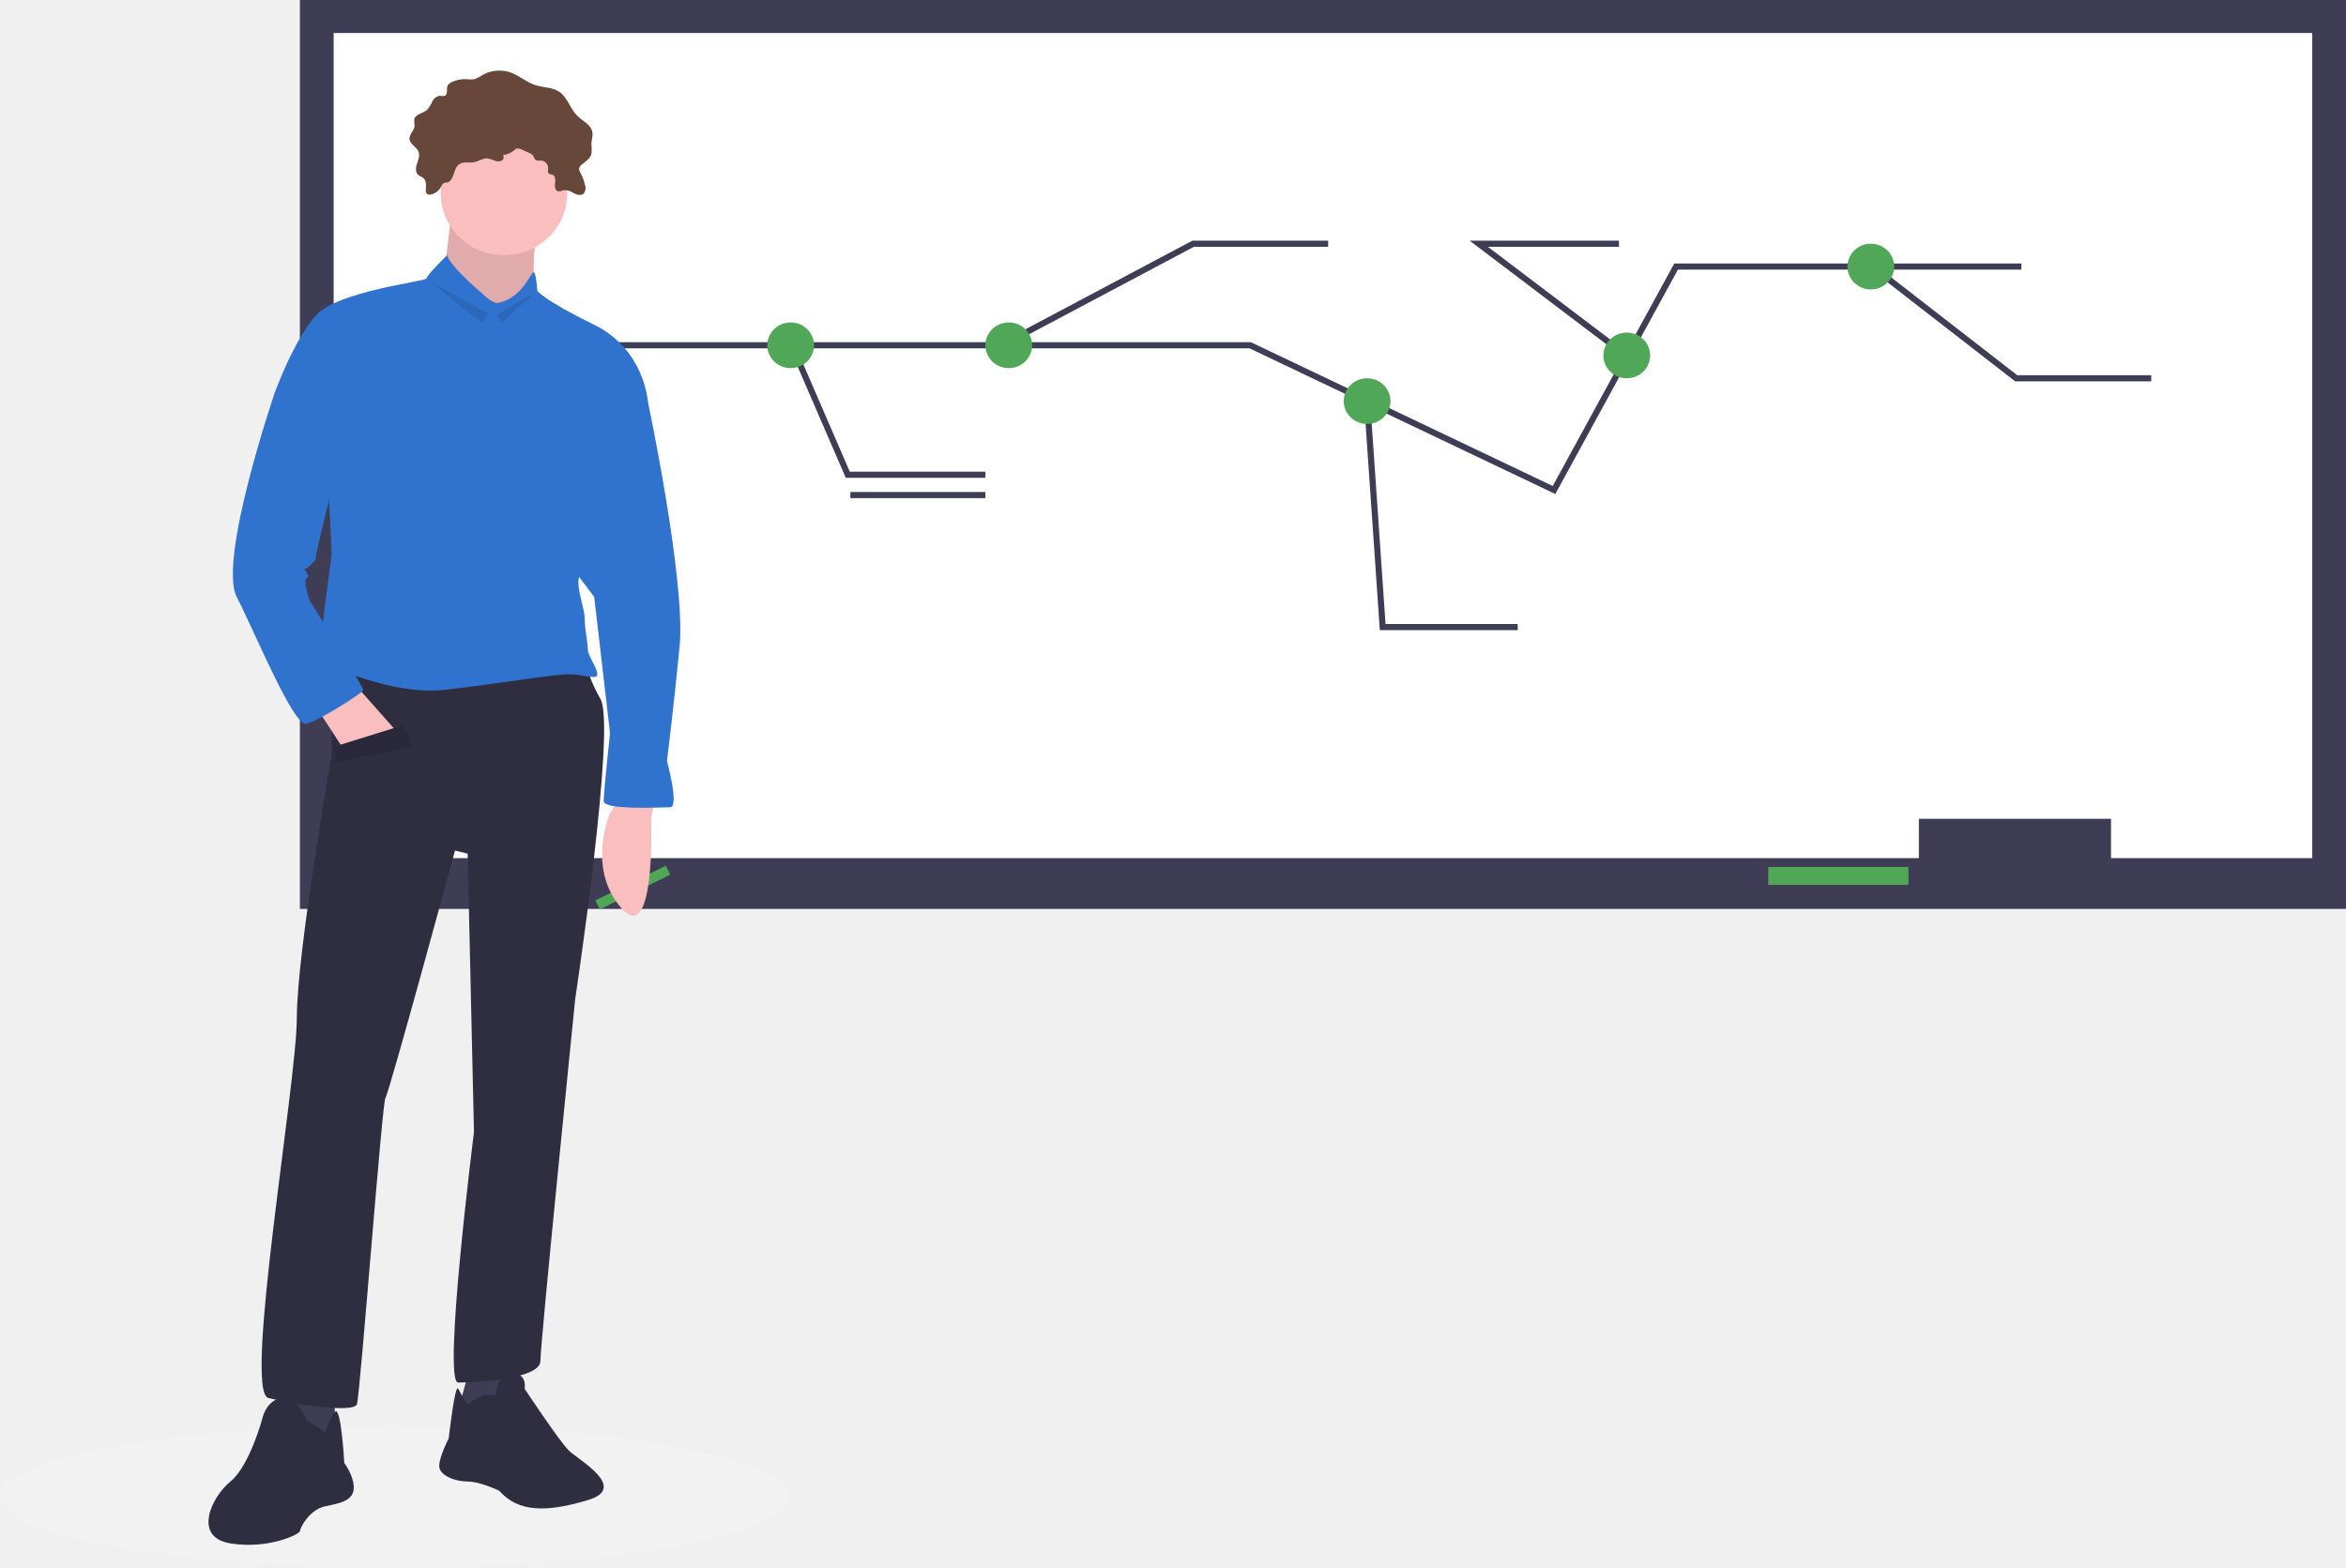
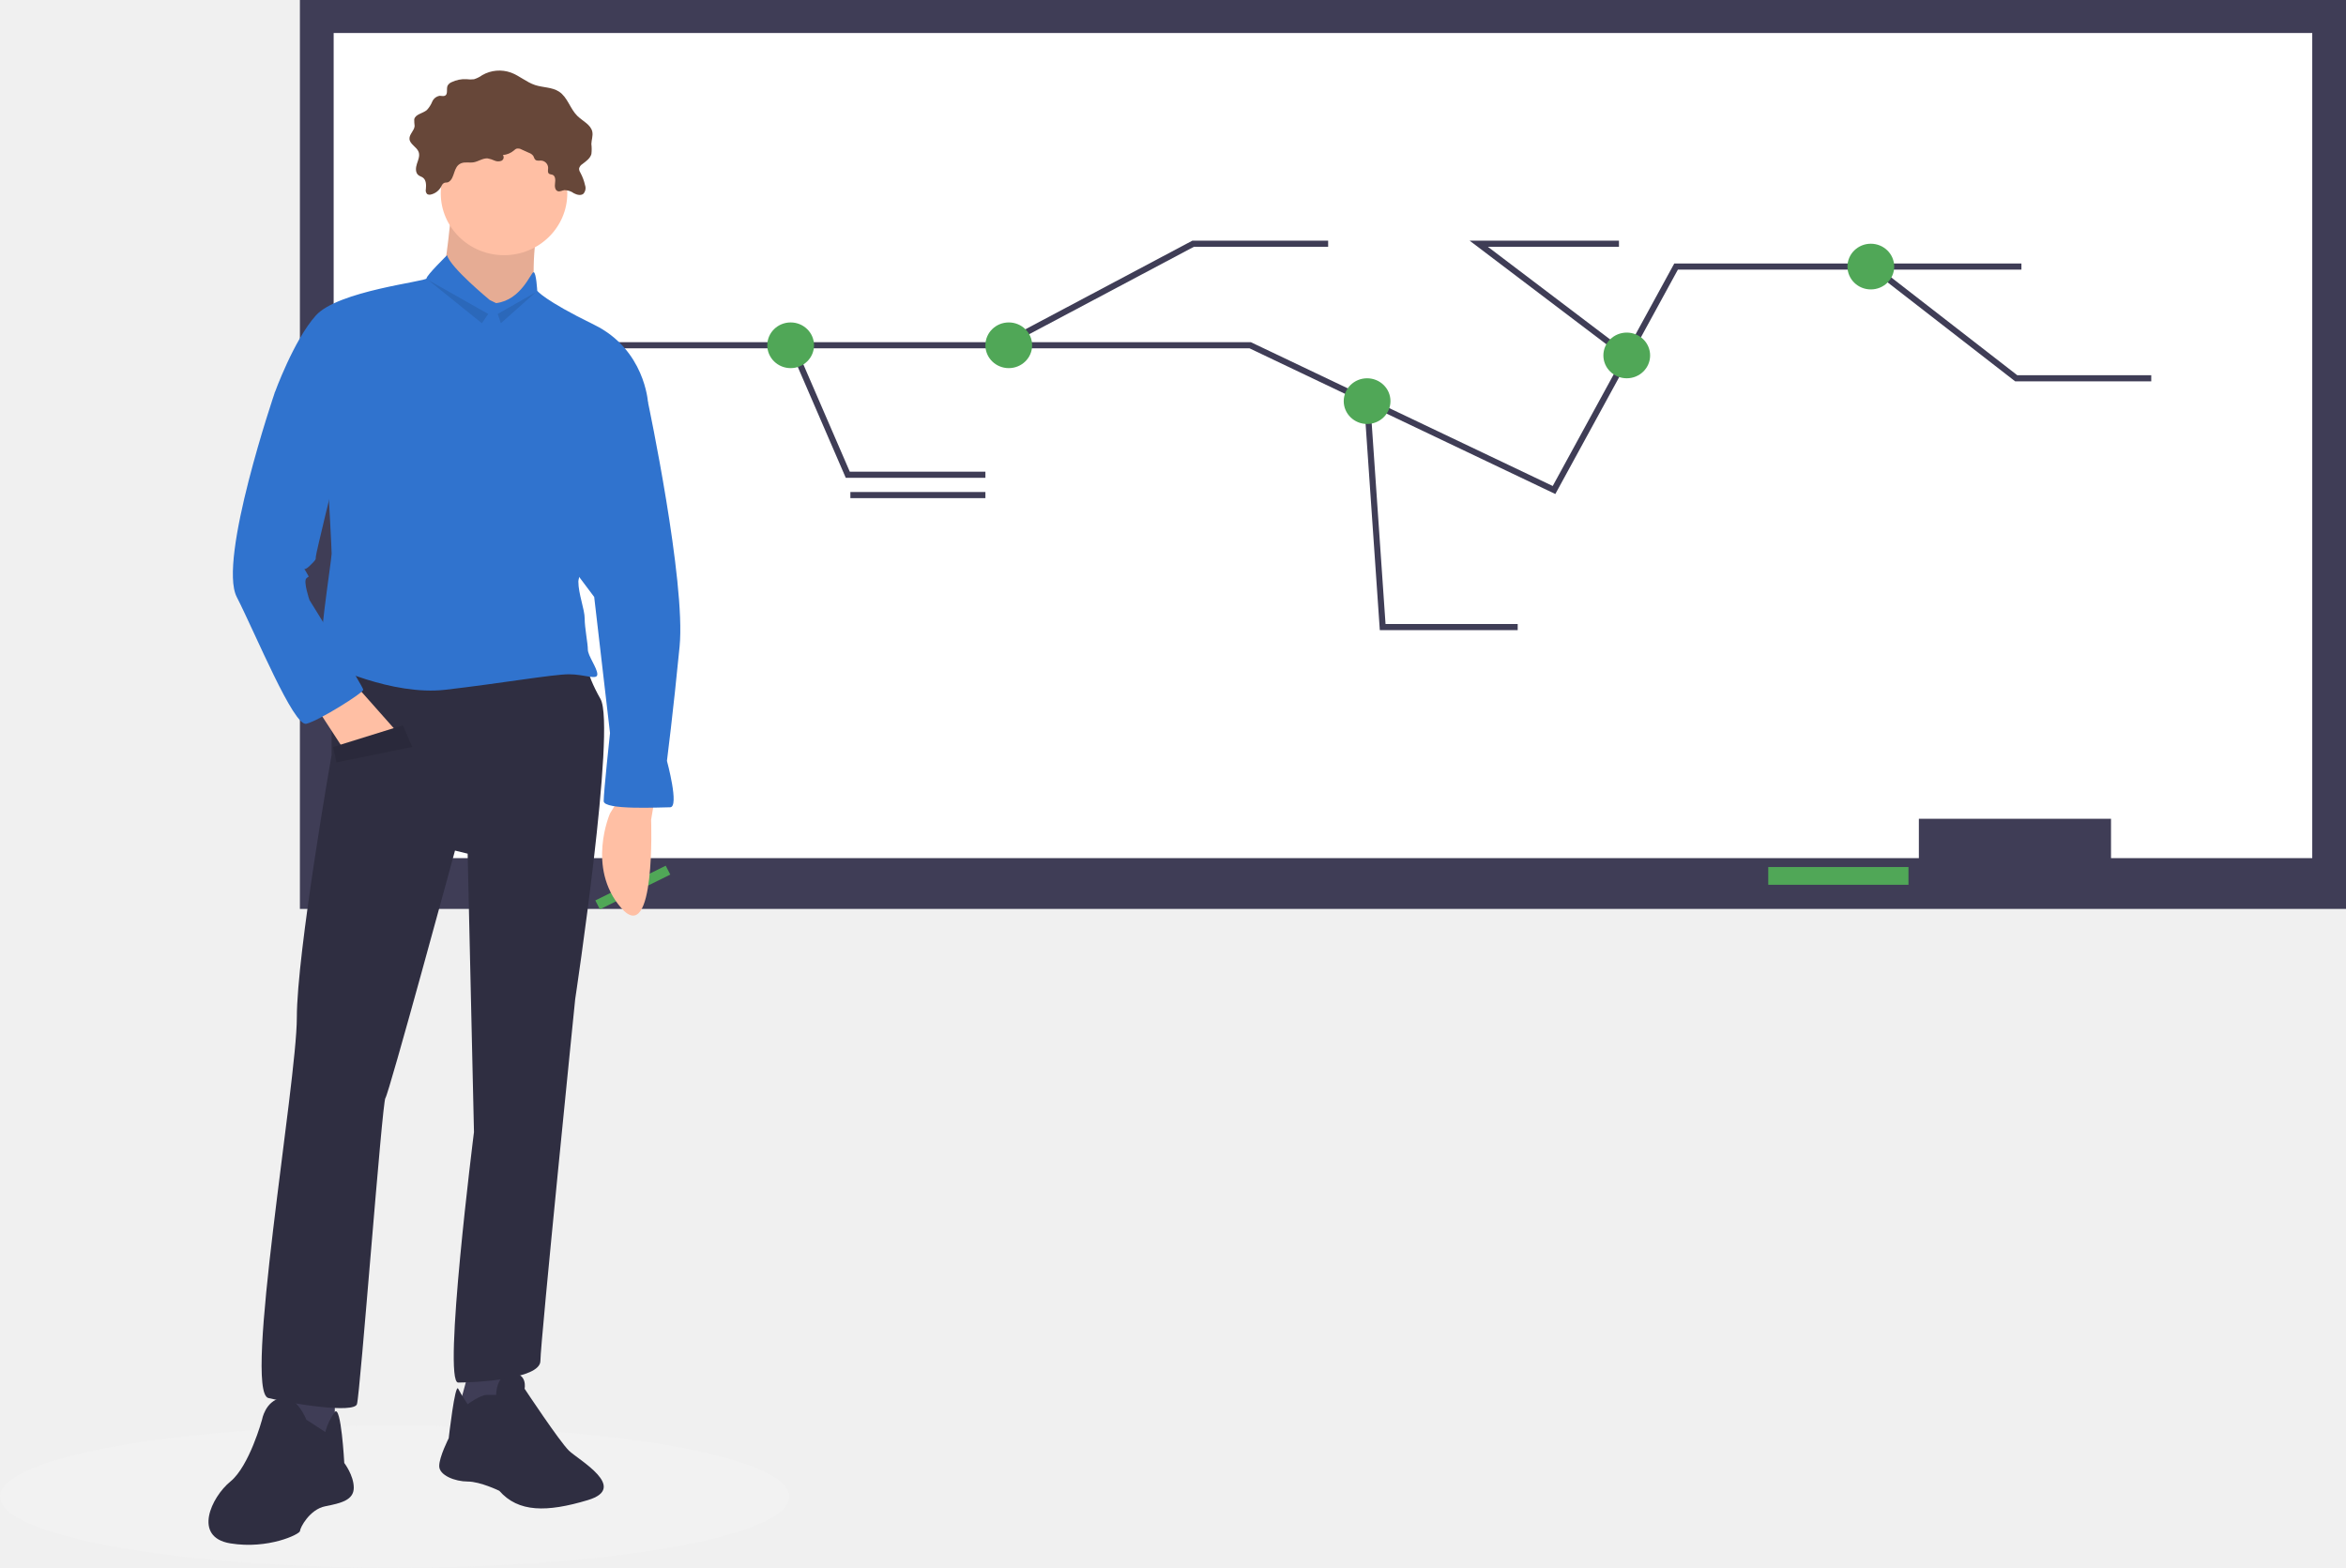
<svg xmlns="http://www.w3.org/2000/svg" width="765.841" height="511.802" viewBox="0 0 765.841 511.802">
  <g id="undraw_professor_8lrt" transform="translate(0 -136.947)">
    <rect id="Rectangle_354" data-name="Rectangle 354" width="667.939" height="296.721" transform="translate(97.902 136.947)" fill="#3f3d56" />
    <rect id="Rectangle_355" data-name="Rectangle 355" width="645.9" height="269.37" transform="translate(108.922 147.721)" fill="#fff" />
+     <path id="Path_511" data-name="Path 511" d="M277.878,299.221s-2.065,21.2-3.1,22.214,15.489,20.194,15.489,20.194L304.726,328.5s-1.033-19.184,2.065-23.223S277.878,299.221,277.878,299.221Z" transform="translate(-130.378 -94.615)" fill="#ffbfa4" />
+     <path id="Path_512" data-name="Path 512" d="M277.878,299.221s-2.065,21.2-3.1,22.214,15.489,20.194,15.489,20.194L304.726,328.5s-1.033-19.184,2.065-23.223S277.878,299.221,277.878,299.221Z" transform="translate(-130.378 -94.615)" opacity="0.1" />
    <rect id="Rectangle_356" data-name="Rectangle 356" width="62.725" height="20.721" transform="translate(626.405 404.244)" fill="#3f3d56" />
    <rect id="Rectangle_357" data-name="Rectangle 357" width="45.772" height="5.802" transform="translate(577.242 419.992)" fill="#50a757" />
    <path id="Path_497" data-name="Path 497" d="M190.5,283.372H437.163L475.4,301.589l60.932,29.026,39.839-72.937H688.911" transform="translate(-29.025 -33.704)" fill="none" stroke="#3f3d56" stroke-miterlimit="10" stroke-width="2" />
    <path id="Path_498" data-name="Path 498" d="M304.925,288.678l18.288,42.27h44.925" transform="translate(-46.459 -39.01)" fill="none" stroke="#3f3d56" stroke-miterlimit="10" stroke-width="2" />
    <path id="Path_499" data-name="Path 499" d="M385.807,281.831l62.465-33.153h44.077" transform="translate(-58.782 -32.164)" fill="none" stroke="#3f3d56" stroke-miterlimit="10" stroke-width="2" />
    <ellipse id="Ellipse_151" data-name="Ellipse 151" cx="7.629" cy="7.459" rx="7.629" ry="7.459" transform="translate(250.477 242.208)" fill="#50a757" />
    <ellipse id="Ellipse_152" data-name="Ellipse 152" cx="7.629" cy="7.459" rx="7.629" ry="7.459" transform="translate(321.679 242.208)" fill="#50a757" />
    <path id="Path_500" data-name="Path 500" d="M526.5,310.678l5.086,73.766h44.077" transform="translate(-80.218 -42.776)" fill="none" stroke="#3f3d56" stroke-miterlimit="10" stroke-width="2" />
    <path id="Path_501" data-name="Path 501" d="M617.943,285.389,569.5,248.678h45.772" transform="translate(-86.77 -32.164)" fill="none" stroke="#3f3d56" stroke-miterlimit="10" stroke-width="2" />
    <path id="Path_502" data-name="Path 502" d="M721.051,257.678l47,36.469h44.077" transform="translate(-109.861 -33.704)" fill="none" stroke="#3f3d56" stroke-miterlimit="10" stroke-width="2" />
    <ellipse id="Ellipse_153" data-name="Ellipse 153" cx="7.629" cy="7.459" rx="7.629" ry="7.459" transform="translate(438.653 260.442)" fill="#50a757" />
    <ellipse id="Ellipse_154" data-name="Ellipse 154" cx="7.629" cy="7.459" rx="7.629" ry="7.459" transform="translate(603.095 216.514)" fill="#50a757" />
    <ellipse id="Ellipse_155" data-name="Ellipse 155" cx="7.629" cy="7.459" rx="7.629" ry="7.459" transform="translate(523.417 245.523)" fill="#50a757" />
    <line id="Line_7" data-name="Line 7" x2="44.077" transform="translate(277.602 298.568)" fill="none" stroke="#3f3d56" stroke-miterlimit="10" stroke-width="2" />
    <path id="Path_503" data-name="Path 503" d="M615.93,322.589Z" transform="translate(-182.363 -98.615)" fill="none" stroke="#3f3d56" stroke-miterlimit="10" stroke-width="2" />
    <path id="Path_504" data-name="Path 504" d="M727.93,321.589Z" transform="translate(-199.428 -98.444)" fill="none" stroke="#3f3d56" stroke-miterlimit="10" stroke-width="2" />
    <path id="Path_505" data-name="Path 505" d="M727.93,329.589Z" transform="translate(-199.428 -99.813)" fill="none" stroke="#3f3d56" stroke-miterlimit="10" stroke-width="2" />
    <path id="Path_506" data-name="Path 506" d="M932.93,374.589Z" transform="translate(-230.662 -107.516)" fill="none" stroke="#3f3d56" stroke-miterlimit="10" stroke-width="2" />
    <path id="Path_507" data-name="Path 507" d="M913.93,382.589Z" transform="translate(-227.767 -108.885)" fill="none" stroke="#3f3d56" stroke-miterlimit="10" stroke-width="2" />
    <path id="Path_508" data-name="Path 508" d="M688.93,472.589Z" transform="translate(-193.485 -124.291)" fill="none" stroke="#3f3d56" stroke-miterlimit="10" stroke-width="2" />
    <ellipse id="Ellipse_157" data-name="Ellipse 157" cx="128.841" cy="23.207" rx="128.841" ry="23.207" transform="translate(0 602.335)" fill="#f2f2f2" />
    <path id="Path_509" data-name="Path 509" d="M252.257,493.658,229.272,505l1.488,2.9,22.985-11.339Z" transform="translate(-34.932 -74.097)" fill="#50a757" />
-     <path id="Path_510" data-name="Path 510" d="M353.348,532.914l-1.033,6.058s1.549,41.9-9.81,28.777-3.614-30.8-3.614-30.8l3.1-5.049Z" transform="translate(-139.76 -134.444)" fill="#fbbebe" />
-     <path id="Path_511" data-name="Path 511" d="M277.878,299.221s-2.065,21.2-3.1,22.214,15.489,20.194,15.489,20.194L304.726,328.5s-1.033-19.184,2.065-23.223S277.878,299.221,277.878,299.221Z" transform="translate(-130.378 -94.615)" fill="#fbbebe" />
-     <path id="Path_512" data-name="Path 512" d="M277.878,299.221s-2.065,21.2-3.1,22.214,15.489,20.194,15.489,20.194L304.726,328.5s-1.033-19.184,2.065-23.223S277.878,299.221,277.878,299.221Z" transform="translate(-130.378 -94.615)" opacity="0.1" />
+     <path id="Path_510" data-name="Path 510" d="M353.348,532.914l-1.033,6.058s1.549,41.9-9.81,28.777-3.614-30.8-3.614-30.8l3.1-5.049Z" transform="translate(-139.76 -134.444)" fill="#ffbfa4" />
    <path id="Path_513" data-name="Path 513" d="M125.784,700.268v18.175l-7.229,1.01-10.326-3.029,3.1-19.185Z" transform="translate(-16.49 -108.944)" fill="#3f3d56" />
    <path id="Path_514" data-name="Path 514" d="M216.664,775.292s-3.1-8.078-8.261-7.068-6.2,7.068-6.2,7.068-4.13,15.146-10.326,20.194-12.391,18.175,0,20.194,22.718-3.029,22.718-4.039,3.1-7.068,8.261-8.078,9.294-2.019,9.294-6.058-3.1-8.078-3.1-8.078-1.033-19.153-3.1-16.644a19.884,19.884,0,0,0-3.1,6.547Z" transform="translate(-116.664 -174.88)" fill="#2f2e41" />
    <path id="Path_515" data-name="Path 515" d="M180.581,689.721l-4.131,15.145,10.326,2.02,5.163-5.048,1.032-13.126Z" transform="translate(-26.884 -107.484)" fill="#3f3d56" />
    <path id="Path_516" data-name="Path 516" d="M282.864,768.593s4.13-3.029,6.2-3.029h3.1s0-7.068,5.163-7.068,4.13,5.049,4.13,5.049,11.359,17.165,14.457,20.194,19.62,12.117,6.2,16.155-22.718,4.039-28.913-3.029c0,0-6.2-3.029-10.326-3.029s-9.294-2.019-9.294-5.049,3.1-9.087,3.1-9.087,2.065-18.175,3.1-16.155S282.864,768.593,282.864,768.593Z" transform="translate(-130.201 -173.229)" fill="#2f2e41" />
    <path id="Path_517" data-name="Path 517" d="M228.041,474.647v33.32s-11.359,64.621-11.359,85.825-17.555,122.175-9.294,124.194,27.881,5.049,28.913,2.019,8.261-98.951,9.294-99.961,22.718-80.777,22.718-80.777l4.13,1.01,2.065,90.874s-10.326,81.786-5.163,81.786,26.848-1.01,26.848-7.068,11.359-118.136,11.359-118.136,13.424-88.854,8.261-97.942-5.163-14.136-5.163-14.136Z" transform="translate(-119.78 -124.643)" fill="#2f2e41" />
-     <ellipse id="Ellipse_158" data-name="Ellipse 158" cx="20.652" cy="20.194" rx="20.652" ry="20.194" transform="translate(143.886 179.868)" fill="#fbbebe" />
+     <ellipse id="Ellipse_158" data-name="Ellipse 158" cx="20.652" cy="20.194" rx="20.652" ry="20.194" transform="translate(143.886 179.868)" fill="#ffbfa4" />
    <path id="Path_518" data-name="Path 518" d="M280.44,332.745s-12.908-10.6-13.94-14.641c0,0-6.712,6.563-6.712,7.573s-28.913,4.039-36.142,12.117-13.424,25.243-13.424,25.243l17.555,32.311s1.033,18.175,1.033,20.194-5.163,34.33-3.1,35.34,22.718,11.107,40.272,9.087,35.109-5.049,40.272-5.049,9.294,2.019,9.294,0-3.1-6.058-3.1-8.078-1.033-7.068-1.033-10.1-2.065-8.078-2.065-12.117,22.718-58.563,22.718-58.563-1.033-17.165-17.555-25.243-18.587-11.107-18.587-11.107-.322-6.058-1.194-6.058-3.97,9.087-12.23,10.1Z" transform="translate(-120.549 -97.847)" fill="#3073ce" />
-     <path id="Path_519" data-name="Path 519" d="M122.847,431.215l7.229,11.106,18.587-4.039-13.424-15.145Z" transform="translate(-18.717 -62.026)" fill="#fbbebe" />
+     <path id="Path_519" data-name="Path 519" d="M122.847,431.215l7.229,11.106,18.587-4.039-13.424-15.145Z" transform="translate(-18.717 -62.026)" fill="#ffbfa4" />
    <path id="Path_520" data-name="Path 520" d="M342.581,366.224l6.2,8.078s12.391,58.563,10.326,79.767-4.13,37.359-4.13,37.359,4.13,15.146,1.033,15.146-21.685,1.01-21.685-2.019,2.065-22.214,2.065-22.214l-5.163-44.427-11.359-15.146Z" transform="translate(-137.254 -106.084)" fill="#3073ce" />
    <path id="Path_521" data-name="Path 521" d="M278.97,275.659c1.266-.525,2.729-.1,4.085-.323,1.592-.263,3.017-1.416,4.624-1.271a9.031,9.031,0,0,1,2.2.7,2.934,2.934,0,0,0,2.255.079,1.26,1.26,0,0,0,.7-.827,1.231,1.231,0,0,0-.212-1.055,6.447,6.447,0,0,0,3.668-1.544,2.734,2.734,0,0,1,.7-.514,2.329,2.329,0,0,1,1.8.274l2.363,1.065a2.987,2.987,0,0,1,1.35.944c.281.429.336,1,.734,1.333.508.419,1.267.214,1.93.255a2.437,2.437,0,0,1,2.229,2.354c-.009.678-.262,1.51.287,1.925.318.241.77.2,1.142.35.966.383.97,1.7.827,2.708s-.072,2.342.921,2.652c.7.219,1.413-.248,2.14-.352a5.354,5.354,0,0,1,3.085,1.026c.975.513,2.271.858,3.116.159a2.822,2.822,0,0,0,.52-2.826,15.353,15.353,0,0,0-1.515-4.05,2.533,2.533,0,0,1-.439-1.261,2.283,2.283,0,0,1,1.083-1.542c1.2-.924,2.57-1.854,2.956-3.294a13.761,13.761,0,0,0-.011-3.265c.03-1.33.571-2.654.317-3.961-.46-2.369-3.156-3.509-4.9-5.217-2.392-2.347-3.168-6.1-5.991-7.934-2.258-1.467-5.212-1.291-7.783-2.131-2.825-.922-5.1-3.039-7.885-4.067a11.208,11.208,0,0,0-9.34.8,9.429,9.429,0,0,1-2.746,1.372,10.1,10.1,0,0,1-2.5-.028,9.833,9.833,0,0,0-4.767.962,2.647,2.647,0,0,0-1.335,1.145c-.5,1.083.226,2.777-.868,3.295-.51.242-1.112.01-1.678.022a3.2,3.2,0,0,0-2.473,1.908,9.115,9.115,0,0,1-1.733,2.727c-1.346,1.153-3.792,1.343-4.144,3.059a16.309,16.309,0,0,0,.126,2.173c-.1,1.521-1.766,2.676-1.679,4.2.1,1.755,2.38,2.612,2.99,4.266.464,1.259-.147,2.62-.567,3.894s-.547,2.906.538,3.721c.426.32.973.451,1.407.759,1.123.8,1.109,2.411.984,3.763a1.741,1.741,0,0,0,.408,1.611,1.555,1.555,0,0,0,1.248.147,5.084,5.084,0,0,0,3.224-2.372c.362-.585.434-1.1,1.091-1.41.446-.211.987-.023,1.441-.3C277.063,280.464,276.32,276.757,278.97,275.659Z" transform="translate(-128.458 -85.4)" fill="#674739" />
    <path id="Path_522" data-name="Path 522" d="M210.865,368.661l-3.1,3.029s-18.587,54.524-12.391,66.641,18.587,42.408,22.718,41.4,18.587-10.1,18.587-11.107-17.555-29.282-17.555-29.282-2.065-6.058-1.033-7.068,1.033,0,0-2.019-1.033,0,1.033-2.019,2.065-2.019,2.065-3.029,6.2-26.252,6.2-26.252Z" transform="translate(-118.094 -106.501)" fill="#3073ce" />
    <path id="Path_523" data-name="Path 523" d="M128.329,445.432l22.718-7.067,3.1,7.067-24.782,5.048Z" transform="translate(-19.552 -64.632)" fill="#2f2e41" />
    <path id="Path_524" data-name="Path 524" d="M128.329,445.432l22.718-7.067,3.1,7.067-24.782,5.048Z" transform="translate(-19.552 -64.632)" opacity="0.1" />
    <path id="Path_525" data-name="Path 525" d="M164.876,262.939l17.555,14.136,2.066-3.029Z" transform="translate(-25.121 -34.605)" opacity="0.1" />
    <path id="Path_526" data-name="Path 526" d="M204.069,267.812l-12.391,7.067,1.032,3.029Z" transform="translate(-29.204 -35.439)" opacity="0.1" />
  </g>
</svg>
